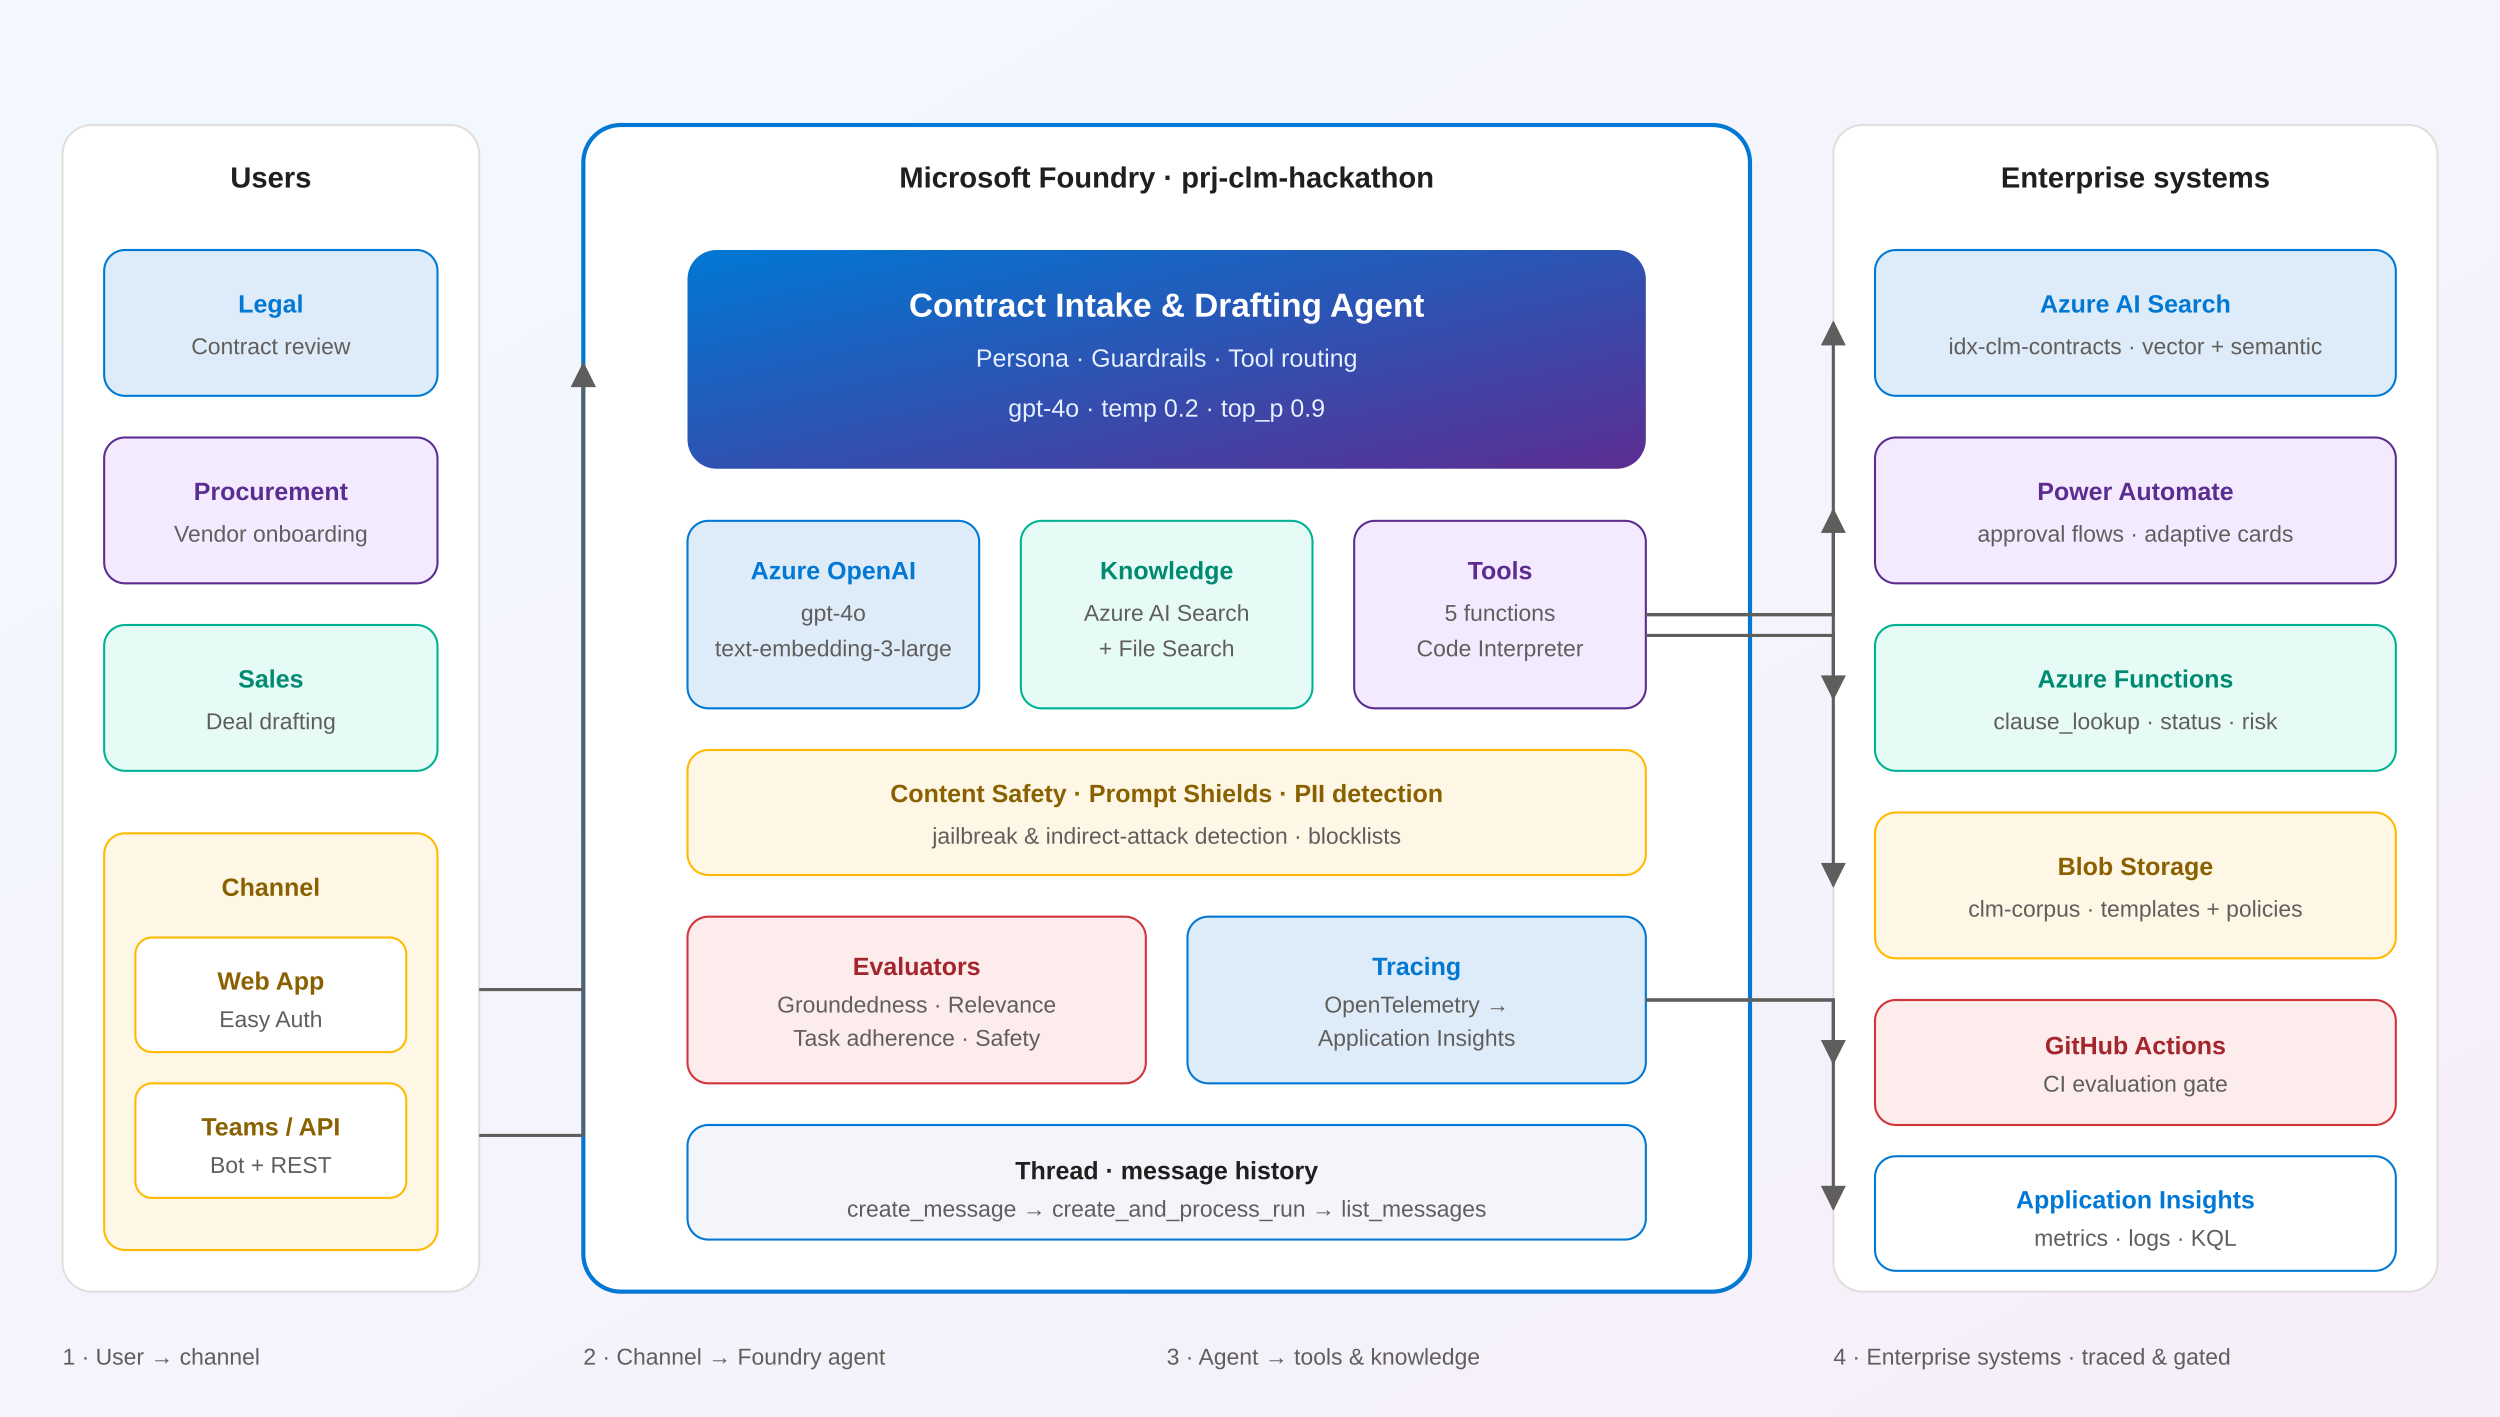
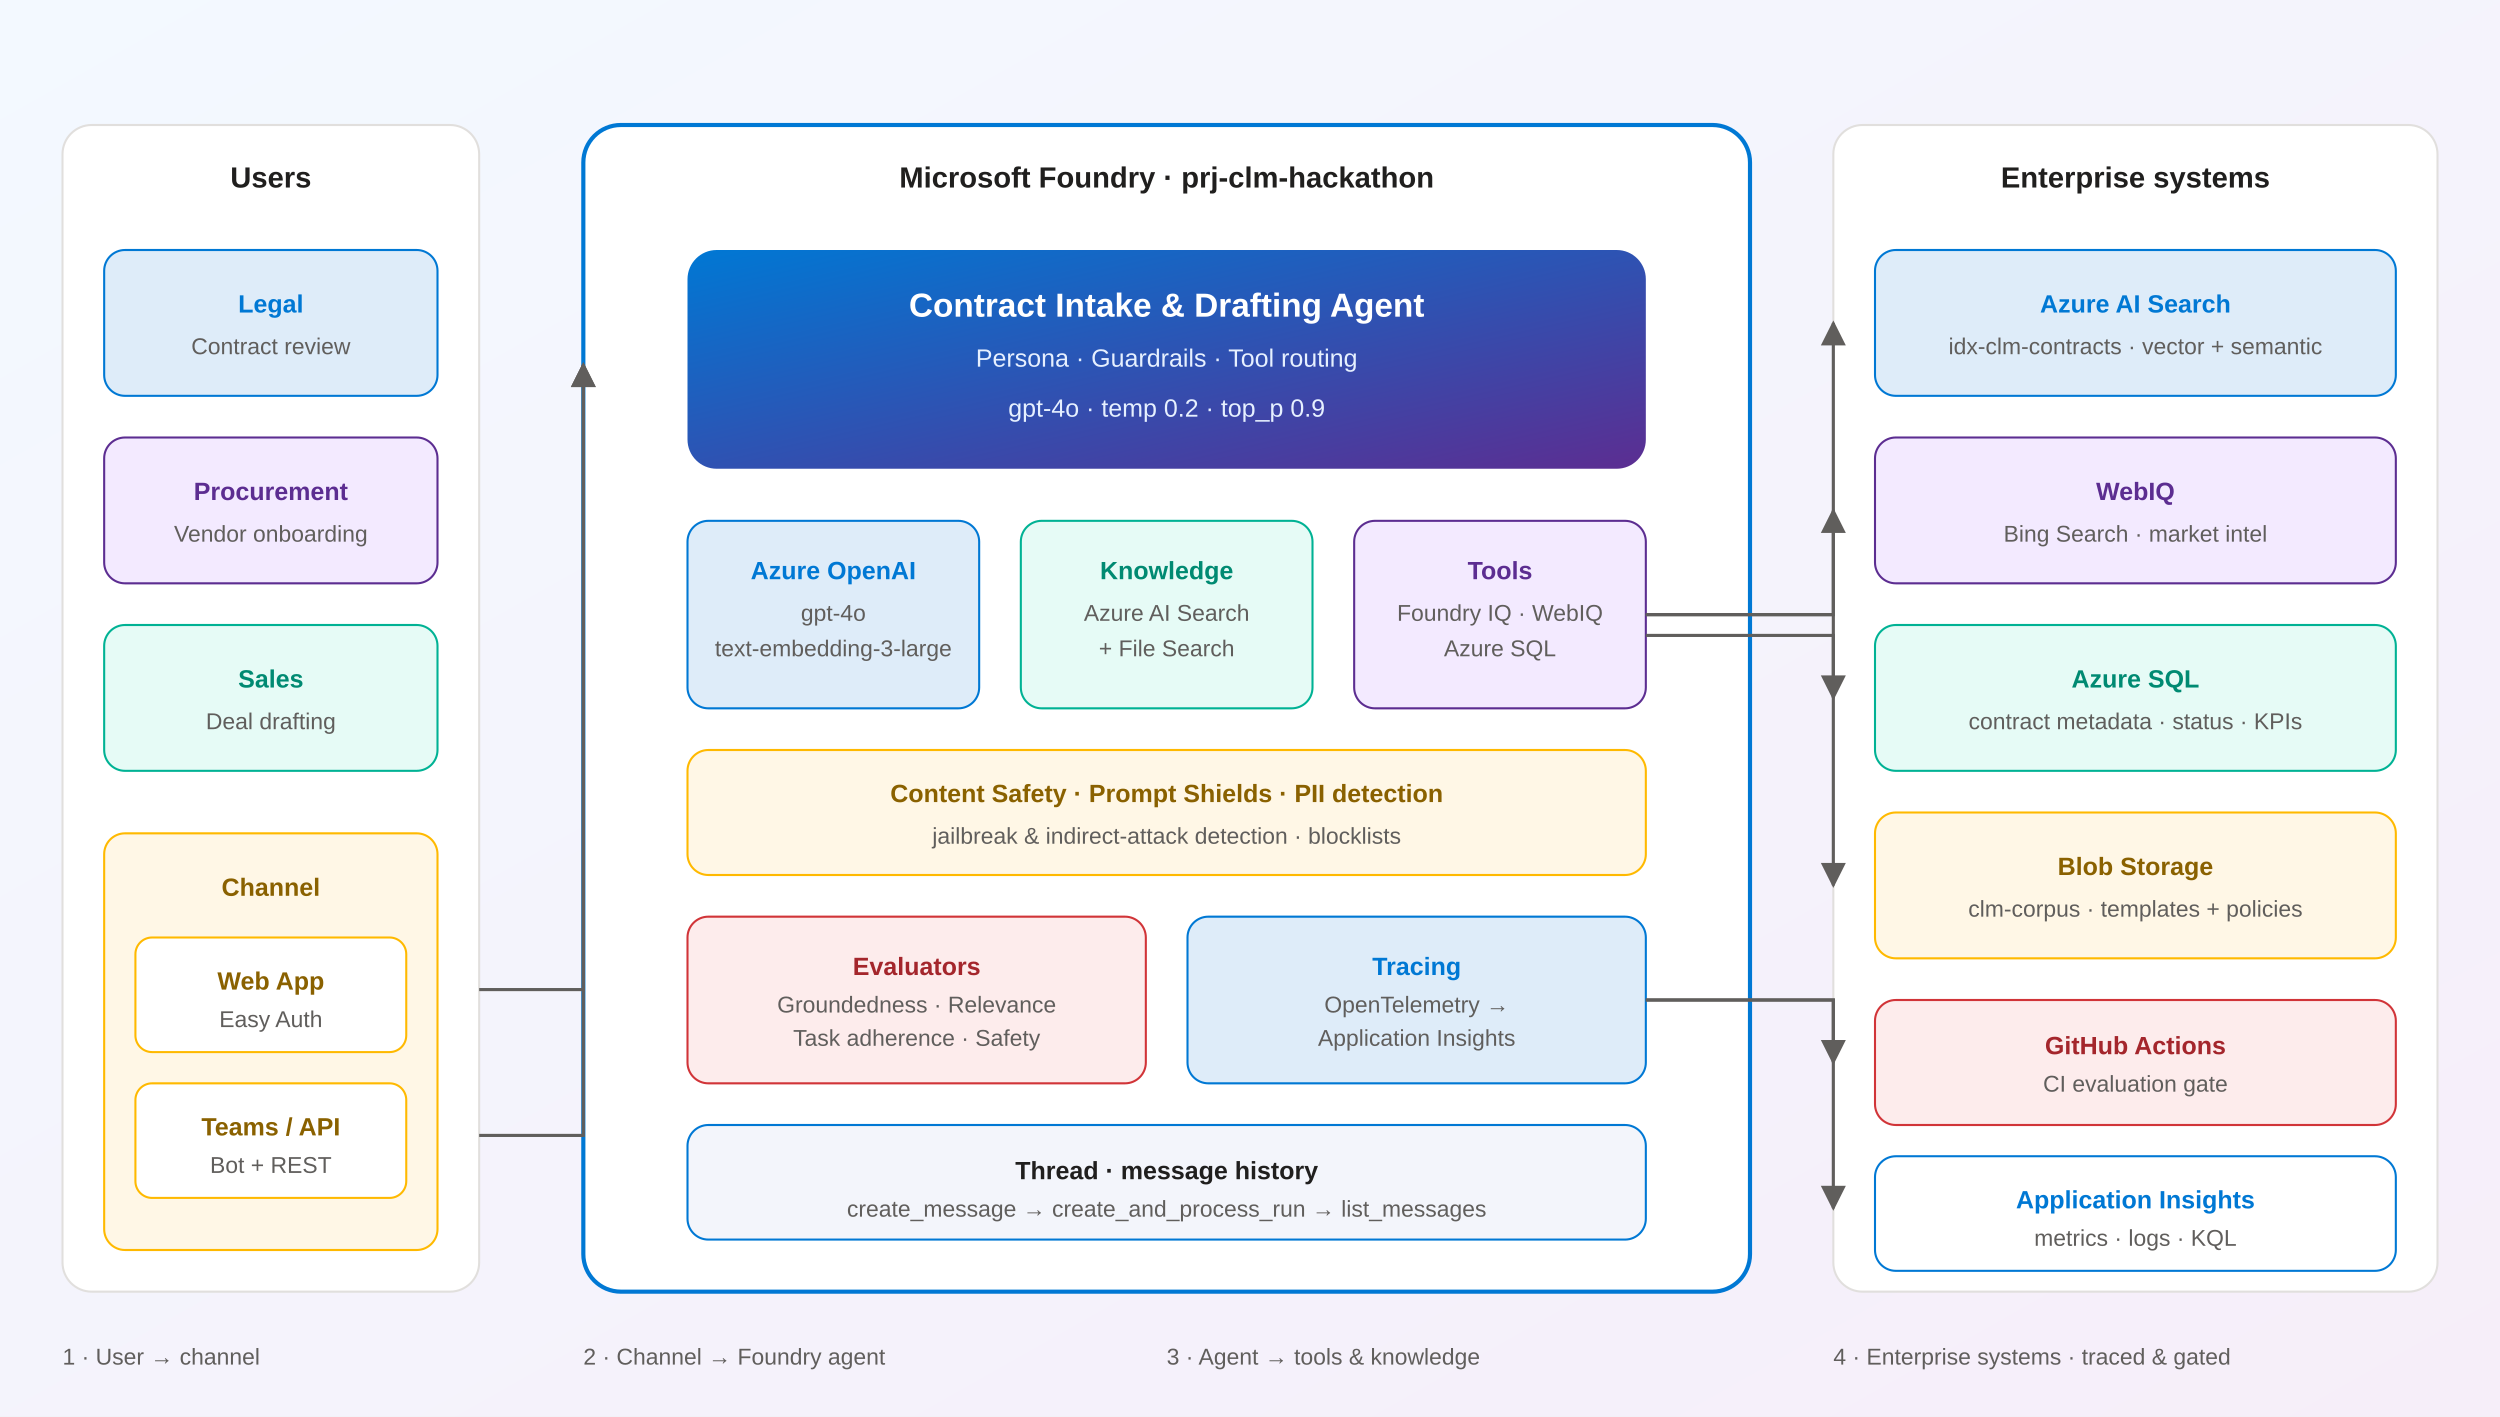
<svg xmlns="http://www.w3.org/2000/svg" viewBox="0 0 1200 680" role="img" aria-labelledby="t d" font-family="Segoe UI, Arial, sans-serif">
  <defs>
    <linearGradient id="bg" x1="0" y1="0" x2="1" y2="1">
      <stop offset="0" stop-color="#F3F9FF" />
      <stop offset="1" stop-color="#F6EEF9" />
    </linearGradient>
    <linearGradient id="agentG" x1="0" y1="0" x2="1" y2="1">
      <stop offset="0" stop-color="#0078D4" />
      <stop offset="1" stop-color="#5C2D91" />
    </linearGradient>
    <marker id="arr" viewBox="0 0 10 10" refX="9" refY="5" markerWidth="8" markerHeight="8" orient="auto-start-reverse">
      <path d="M0 0 L10 5 L0 10 z" fill="#605E5C" />
    </marker>
    <style>
      .lbl { font-size: 11px; fill: #605E5C; }
      .h   { font-size: 14px; font-weight: 700; fill: #201F1E; }
      .b   { font-size: 12px; font-weight: 600; }
    </style>
  </defs>
  <rect width="1200" height="680" fill="url(#bg)" />
  <rect x="30" y="60" width="200" height="560" rx="14" fill="#FFF" stroke="#E1DFDD" />
  <text x="130" y="90" text-anchor="middle" class="h">Users</text>
  <rect x="50" y="120" width="160" height="70" rx="10" fill="#DEECF9" stroke="#0078D4" />
  <text x="130" y="150" text-anchor="middle" class="b" fill="#0078D4">Legal</text>
  <text x="130" y="170" text-anchor="middle" class="lbl">Contract review</text>
  <rect x="50" y="210" width="160" height="70" rx="10" fill="#F3EAFF" stroke="#5C2D91" />
  <text x="130" y="240" text-anchor="middle" class="b" fill="#5C2D91">Procurement</text>
  <text x="130" y="260" text-anchor="middle" class="lbl">Vendor onboarding</text>
  <rect x="50" y="300" width="160" height="70" rx="10" fill="#E6FBF6" stroke="#00B294" />
  <text x="130" y="330" text-anchor="middle" class="b" fill="#008A72">Sales</text>
  <text x="130" y="350" text-anchor="middle" class="lbl">Deal drafting</text>
  <rect x="50" y="400" width="160" height="200" rx="10" fill="#FFF7E6" stroke="#FFB900" />
  <text x="130" y="430" text-anchor="middle" class="b" fill="#8A6100">Channel</text>
  <rect x="65" y="450" width="130" height="55" rx="8" fill="#FFFFFF" stroke="#FFB900" />
  <text x="130" y="475" text-anchor="middle" class="b" fill="#8A6100">Web App</text>
  <text x="130" y="493" text-anchor="middle" class="lbl">Easy Auth</text>
  <rect x="65" y="520" width="130" height="55" rx="8" fill="#FFFFFF" stroke="#FFB900" />
  <text x="130" y="545" text-anchor="middle" class="b" fill="#8A6100">Teams / API</text>
  <text x="130" y="563" text-anchor="middle" class="lbl">Bot + REST</text>
  <rect x="280" y="60" width="560" height="560" rx="18" fill="#FFF" stroke="#0078D4" stroke-width="2" />
  <text x="560" y="90" text-anchor="middle" class="h">Microsoft Foundry · prj-clm-hackathon</text>
  <rect x="330" y="120" width="460" height="105" rx="14" fill="url(#agentG)" />
  <text x="560" y="152" text-anchor="middle" font-size="16" font-weight="700" fill="#FFF">Contract Intake &amp; Drafting Agent</text>
  <text x="560" y="176" text-anchor="middle" font-size="12" fill="#E6F0FF">Persona · Guardrails · Tool routing</text>
  <text x="560" y="200" text-anchor="middle" font-size="12" fill="#E6F0FF">gpt-4o · temp 0.2 · top_p 0.9</text>
  <rect x="330" y="250" width="140" height="90" rx="10" fill="#DEECF9" stroke="#0078D4" />
  <text x="400" y="278" text-anchor="middle" class="b" fill="#0078D4">Azure OpenAI</text>
  <text x="400" y="298" text-anchor="middle" class="lbl">gpt-4o</text>
  <text x="400" y="315" text-anchor="middle" class="lbl">text-embedding-3-large</text>
  <rect x="490" y="250" width="140" height="90" rx="10" fill="#E6FBF6" stroke="#00B294" />
  <text x="560" y="278" text-anchor="middle" class="b" fill="#008A72">Knowledge</text>
  <text x="560" y="298" text-anchor="middle" class="lbl">Azure AI Search</text>
  <text x="560" y="315" text-anchor="middle" class="lbl">+ File Search</text>
  <rect x="650" y="250" width="140" height="90" rx="10" fill="#F3EAFF" stroke="#5C2D91" />
  <text x="720" y="278" text-anchor="middle" class="b" fill="#5C2D91">Tools</text>
-   <text x="720" y="298" text-anchor="middle" class="lbl">5 functions</text>
-   <text x="720" y="315" text-anchor="middle" class="lbl">Code Interpreter</text>
+   <text x="720" y="298" text-anchor="middle" class="lbl">Foundry IQ · WebIQ</text>
+   <text x="720" y="315" text-anchor="middle" class="lbl">Azure SQL</text>
  <rect x="330" y="360" width="460" height="60" rx="10" fill="#FFF7E6" stroke="#FFB900" />
  <text x="560" y="385" text-anchor="middle" class="b" fill="#8A6100">Content Safety · Prompt Shields · PII detection</text>
  <text x="560" y="405" text-anchor="middle" class="lbl">jailbreak &amp; indirect-attack detection · blocklists</text>
  <rect x="330" y="440" width="220" height="80" rx="10" fill="#FDECEC" stroke="#D13438" />
  <text x="440" y="468" text-anchor="middle" class="b" fill="#A4262C">Evaluators</text>
  <text x="440" y="486" text-anchor="middle" class="lbl">Groundedness · Relevance</text>
  <text x="440" y="502" text-anchor="middle" class="lbl">Task adherence · Safety</text>
  <rect x="570" y="440" width="220" height="80" rx="10" fill="#DEECF9" stroke="#0078D4" />
  <text x="680" y="468" text-anchor="middle" class="b" fill="#0078D4">Tracing</text>
  <text x="680" y="486" text-anchor="middle" class="lbl">OpenTelemetry →</text>
  <text x="680" y="502" text-anchor="middle" class="lbl">Application Insights</text>
  <rect x="330" y="540" width="460" height="55" rx="10" fill="#F3F5FB" stroke="#0078D4" />
  <text x="560" y="566" text-anchor="middle" class="b" fill="#201F1E">Thread · message history</text>
  <text x="560" y="584" text-anchor="middle" class="lbl">create_message → create_and_process_run → list_messages</text>
  <rect x="880" y="60" width="290" height="560" rx="14" fill="#FFF" stroke="#E1DFDD" />
  <text x="1025" y="90" text-anchor="middle" class="h">Enterprise systems</text>
  <rect x="900" y="120" width="250" height="70" rx="10" fill="#DEECF9" stroke="#0078D4" />
  <text x="1025" y="150" text-anchor="middle" class="b" fill="#0078D4">Azure AI Search</text>
  <text x="1025" y="170" text-anchor="middle" class="lbl">idx-clm-contracts · vector + semantic</text>
  <rect x="900" y="210" width="250" height="70" rx="10" fill="#F3EAFF" stroke="#5C2D91" />
-   <text x="1025" y="240" text-anchor="middle" class="b" fill="#5C2D91">Power Automate</text>
-   <text x="1025" y="260" text-anchor="middle" class="lbl">approval flows · adaptive cards</text>
+   <text x="1025" y="240" text-anchor="middle" class="b" fill="#5C2D91">WebIQ</text>
+   <text x="1025" y="260" text-anchor="middle" class="lbl">Bing Search · market intel</text>
  <rect x="900" y="300" width="250" height="70" rx="10" fill="#E6FBF6" stroke="#00B294" />
-   <text x="1025" y="330" text-anchor="middle" class="b" fill="#008A72">Azure Functions</text>
-   <text x="1025" y="350" text-anchor="middle" class="lbl">clause_lookup · status · risk</text>
+   <text x="1025" y="330" text-anchor="middle" class="b" fill="#008A72">Azure SQL</text>
+   <text x="1025" y="350" text-anchor="middle" class="lbl">contract metadata · status · KPIs</text>
  <rect x="900" y="390" width="250" height="70" rx="10" fill="#FFF7E6" stroke="#FFB900" />
  <text x="1025" y="420" text-anchor="middle" class="b" fill="#8A6100">Blob Storage</text>
  <text x="1025" y="440" text-anchor="middle" class="lbl">clm-corpus · templates + policies</text>
  <rect x="900" y="480" width="250" height="60" rx="10" fill="#FDECEC" stroke="#D13438" />
  <text x="1025" y="506" text-anchor="middle" class="b" fill="#A4262C">GitHub Actions</text>
  <text x="1025" y="524" text-anchor="middle" class="lbl">CI evaluation gate</text>
  <rect x="900" y="555" width="250" height="55" rx="10" fill="#FFFFFF" stroke="#0078D4" />
  <text x="1025" y="580" text-anchor="middle" class="b" fill="#0078D4">Application Insights</text>
  <text x="1025" y="598" text-anchor="middle" class="lbl">metrics · logs · KQL</text>
  <g stroke="#605E5C" stroke-width="1.5" fill="none" marker-end="url(#arr)">
    <path d="M230 475 H 280 V 175" />
    <path d="M230 545 H 280 V 175" />
    <path d="M790 295 H 880 V 155" />
    <path d="M790 295 H 880 V 245" />
    <path d="M790 295 H 880 V 335" />
    <path d="M790 305 H 880 V 425" />
    <path d="M790 480 H 880 V 510" />
    <path d="M790 480 H 880 V 580" />
  </g>
  <text x="30" y="655" class="lbl">1 · User → channel</text>
  <text x="280" y="655" class="lbl">2 · Channel → Foundry agent</text>
  <text x="560" y="655" class="lbl">3 · Agent → tools &amp; knowledge</text>
  <text x="880" y="655" class="lbl">4 · Enterprise systems · traced &amp; gated</text>
</svg>
